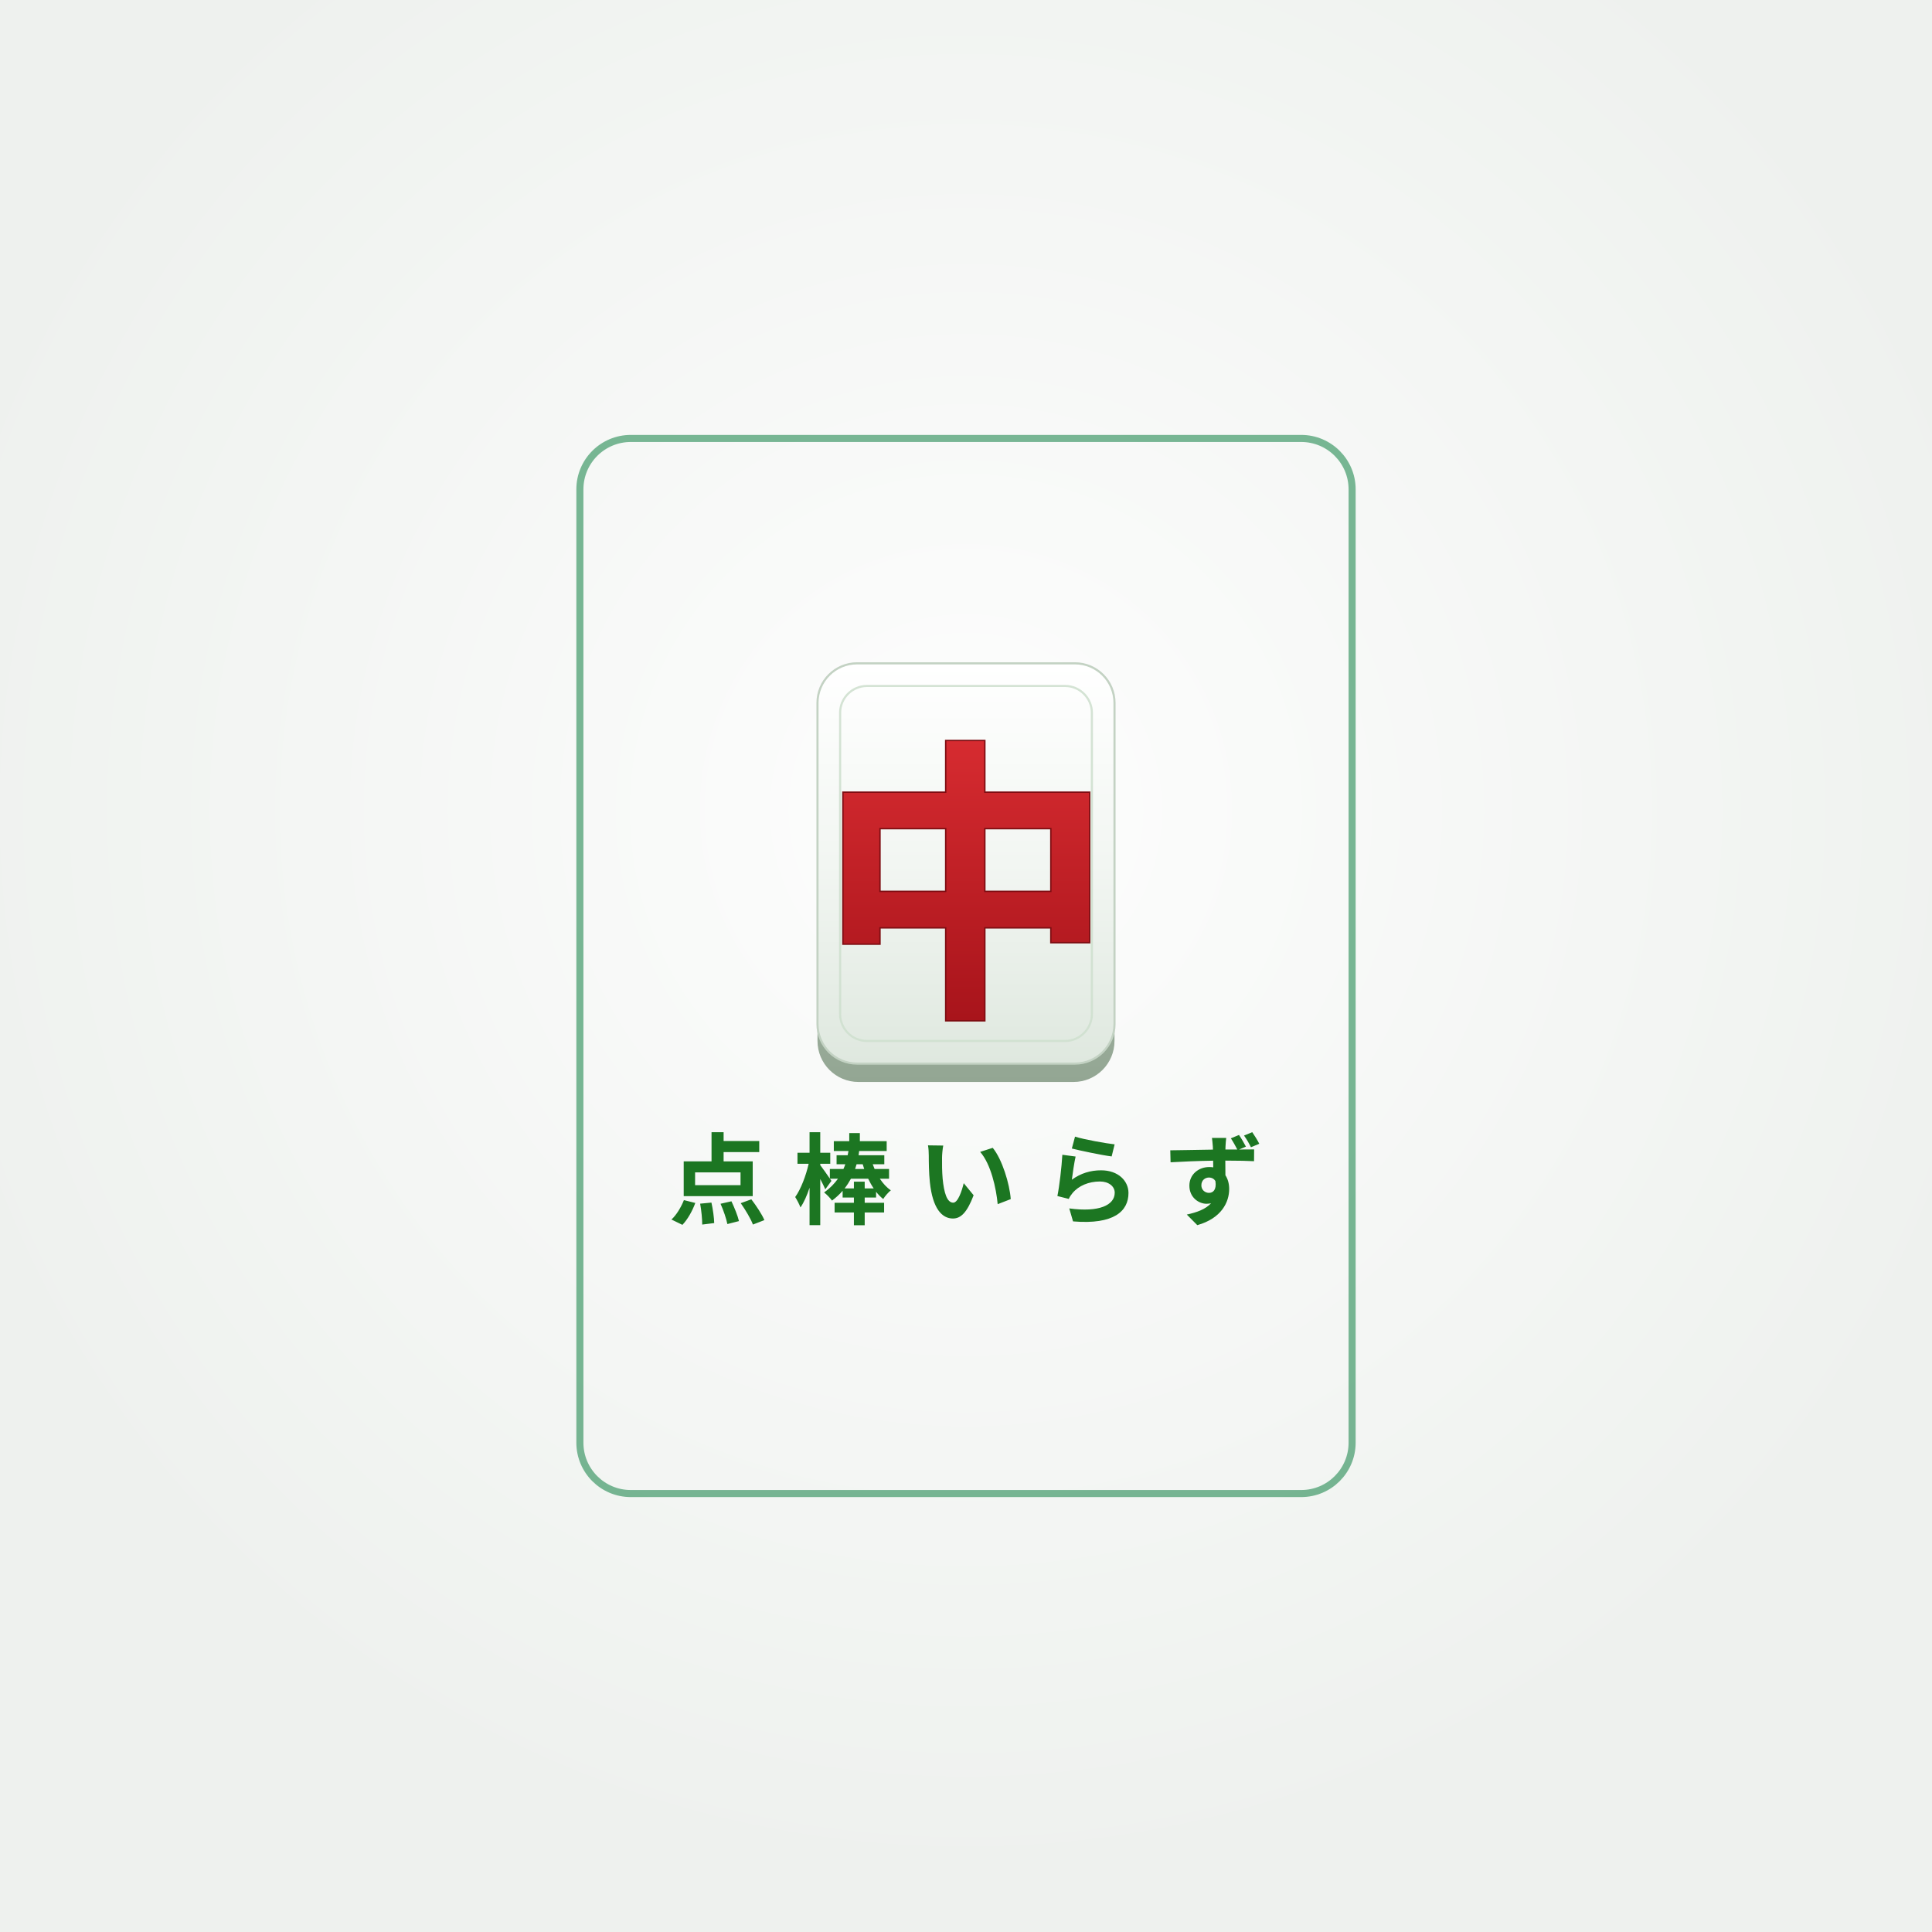
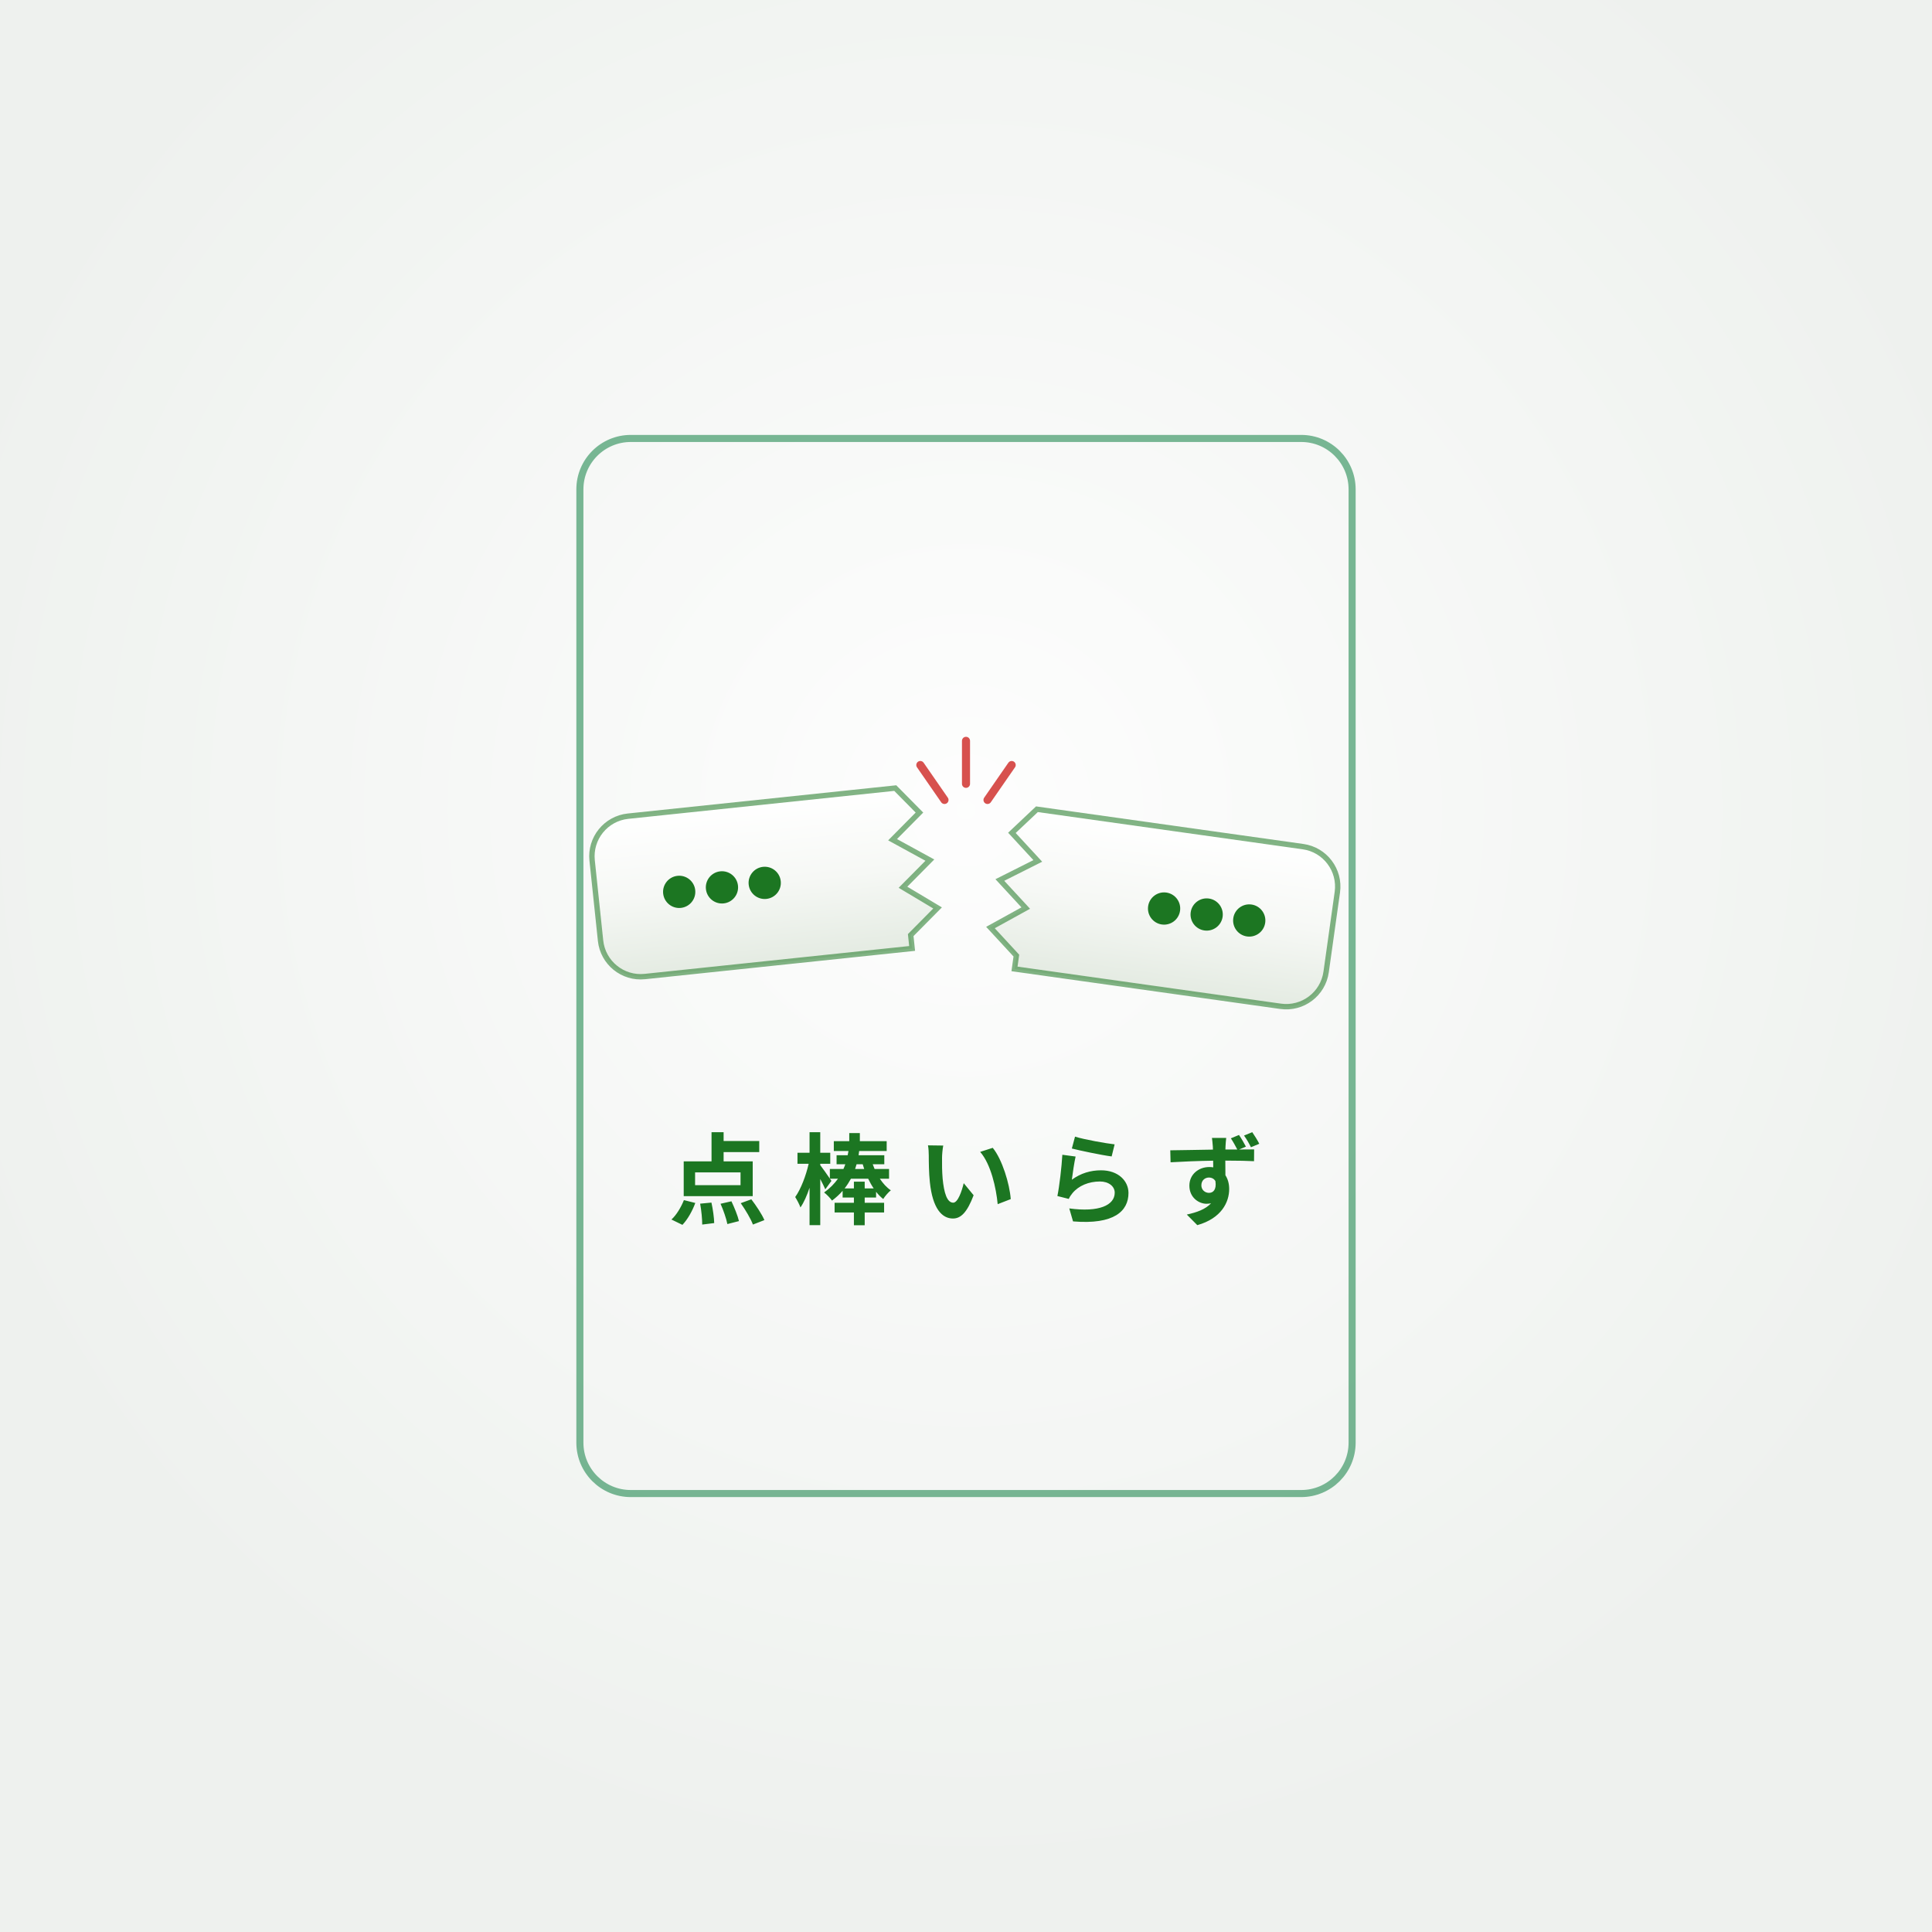
<svg xmlns="http://www.w3.org/2000/svg" width="2732" height="2732" viewBox="0 0 2732 2732">
  <defs>
-     <radialGradient id="glow" cx="0.5" cy="0.42" r="0.55">
+     <radialGradient id="gl" cx="0.5" cy="0.42" r="0.55">
      <stop offset="0" stop-color="#ffffff" stop-opacity="0.9" />
      <stop offset="1" stop-color="#ffffff" stop-opacity="0" />
    </radialGradient>
-     <linearGradient id="tile" x1="0" y1="0" x2="0" y2="1">
+     <linearGradient id="stick" x1="0" y1="0" x2="0" y2="1">
      <stop offset="0" stop-color="#ffffff" />
-       <stop offset="0.5" stop-color="#f2f6f2" />
-       <stop offset="1" stop-color="#dfe8df" />
-     </linearGradient>
-     <linearGradient id="side" x1="0" y1="0" x2="0" y2="1">
-       <stop offset="0" stop-color="#bccabc" />
-       <stop offset="1" stop-color="#93a693" />
-     </linearGradient>
-     <linearGradient id="redChar" x1="0" y1="0" x2="0" y2="1">
-       <stop offset="0" stop-color="#d62b30" />
-       <stop offset="1" stop-color="#a8141b" />
+       <stop offset="0.5" stop-color="#f6f8f5" />
+       <stop offset="1" stop-color="#e4ebe2" />
    </linearGradient>
  </defs>
  <rect width="2732" height="2732" fill="#eef1ee" />
-   <rect width="2732" height="2732" fill="url(#glow)" />
+   <rect width="2732" height="2732" fill="url(#gl)" />
  <rect x="820" y="620" width="1092" height="1492" rx="72" fill="none" stroke="#0f8043" stroke-opacity="0.55" stroke-width="10" />
-   <g transform="translate(1366,1230)">
-     <rect x="-210" y="-272" width="420" height="572" rx="58" fill="url(#side)" />
-     <rect x="-210" y="-292" width="420" height="566" rx="56" fill="url(#tile)" stroke="#c3d2c3" stroke-width="3" />
-     <rect x="-178" y="-260" width="356" height="502" rx="38" fill="none" stroke="#cfe0cf" stroke-width="3" opacity="0.9" />
-     <text x="0" y="-8" text-anchor="middle" dominant-baseline="central" font-family="'Yu Mincho','YuMincho','MS Mincho','Hiragino Mincho ProN',serif" font-size="420" font-weight="900" fill="url(#redChar)" stroke="#7e0d12" stroke-width="4" paint-order="stroke">中</text>
+   <g transform="translate(1366,1230) scale(1.9)">
+     <g transform="rotate(-6) translate(-16,-6)">
+       <path d="M -260,-30 A 30,30 0 0 1 -230,-60 L -30,-60 L -14,-40 L -36,-22 L -10,-4 L -32,14 L -8,32 L -30,50 L -30,60 L -230,60 A 30,30 0 0 1 -260,30 Z" fill="url(#stick)" stroke="#1c7622" stroke-opacity="0.55" stroke-width="4" />
+       <g fill="#1c7622">
+         <circle cx="-198" cy="0" r="12" />
+         <circle cx="-166" cy="0" r="12" />
+         <circle cx="-134" cy="0" r="12" />
+       </g>
+     </g>
+     <g transform="rotate(8) translate(16,8)">
+       <path d="M 260,-30 A 30,30 0 0 0 230,-60 L 30,-60 L 14,-40 L 36,-22 L 10,-4 L 32,14 L 8,32 L 30,50 L 30,60 L 230,60 A 30,30 0 0 0 260,30 Z" fill="url(#stick)" stroke="#1c7622" stroke-opacity="0.55" stroke-width="4" />
+       <g fill="#1c7622">
+         <circle cx="134" cy="0" r="12" />
+         <circle cx="166" cy="0" r="12" />
+         <circle cx="198" cy="0" r="12" />
+       </g>
+     </g>
+     <g stroke="#d0322f" stroke-width="6" stroke-linecap="round" opacity="0.85">
+       <line x1="0" y1="-96" x2="0" y2="-64" />
+       <line x1="34" y1="-78" x2="16" y2="-52" />
+       <line x1="-34" y1="-78" x2="-16" y2="-52" />
+     </g>
  </g>
  <text x="1366" y="1720" text-anchor="middle" font-family="'Yu Mincho','YuMincho','MS Mincho','Hiragino Mincho ProN',serif" font-size="140" font-weight="700" fill="#1c7622" letter-spacing="36">点棒いらず</text>
</svg>
